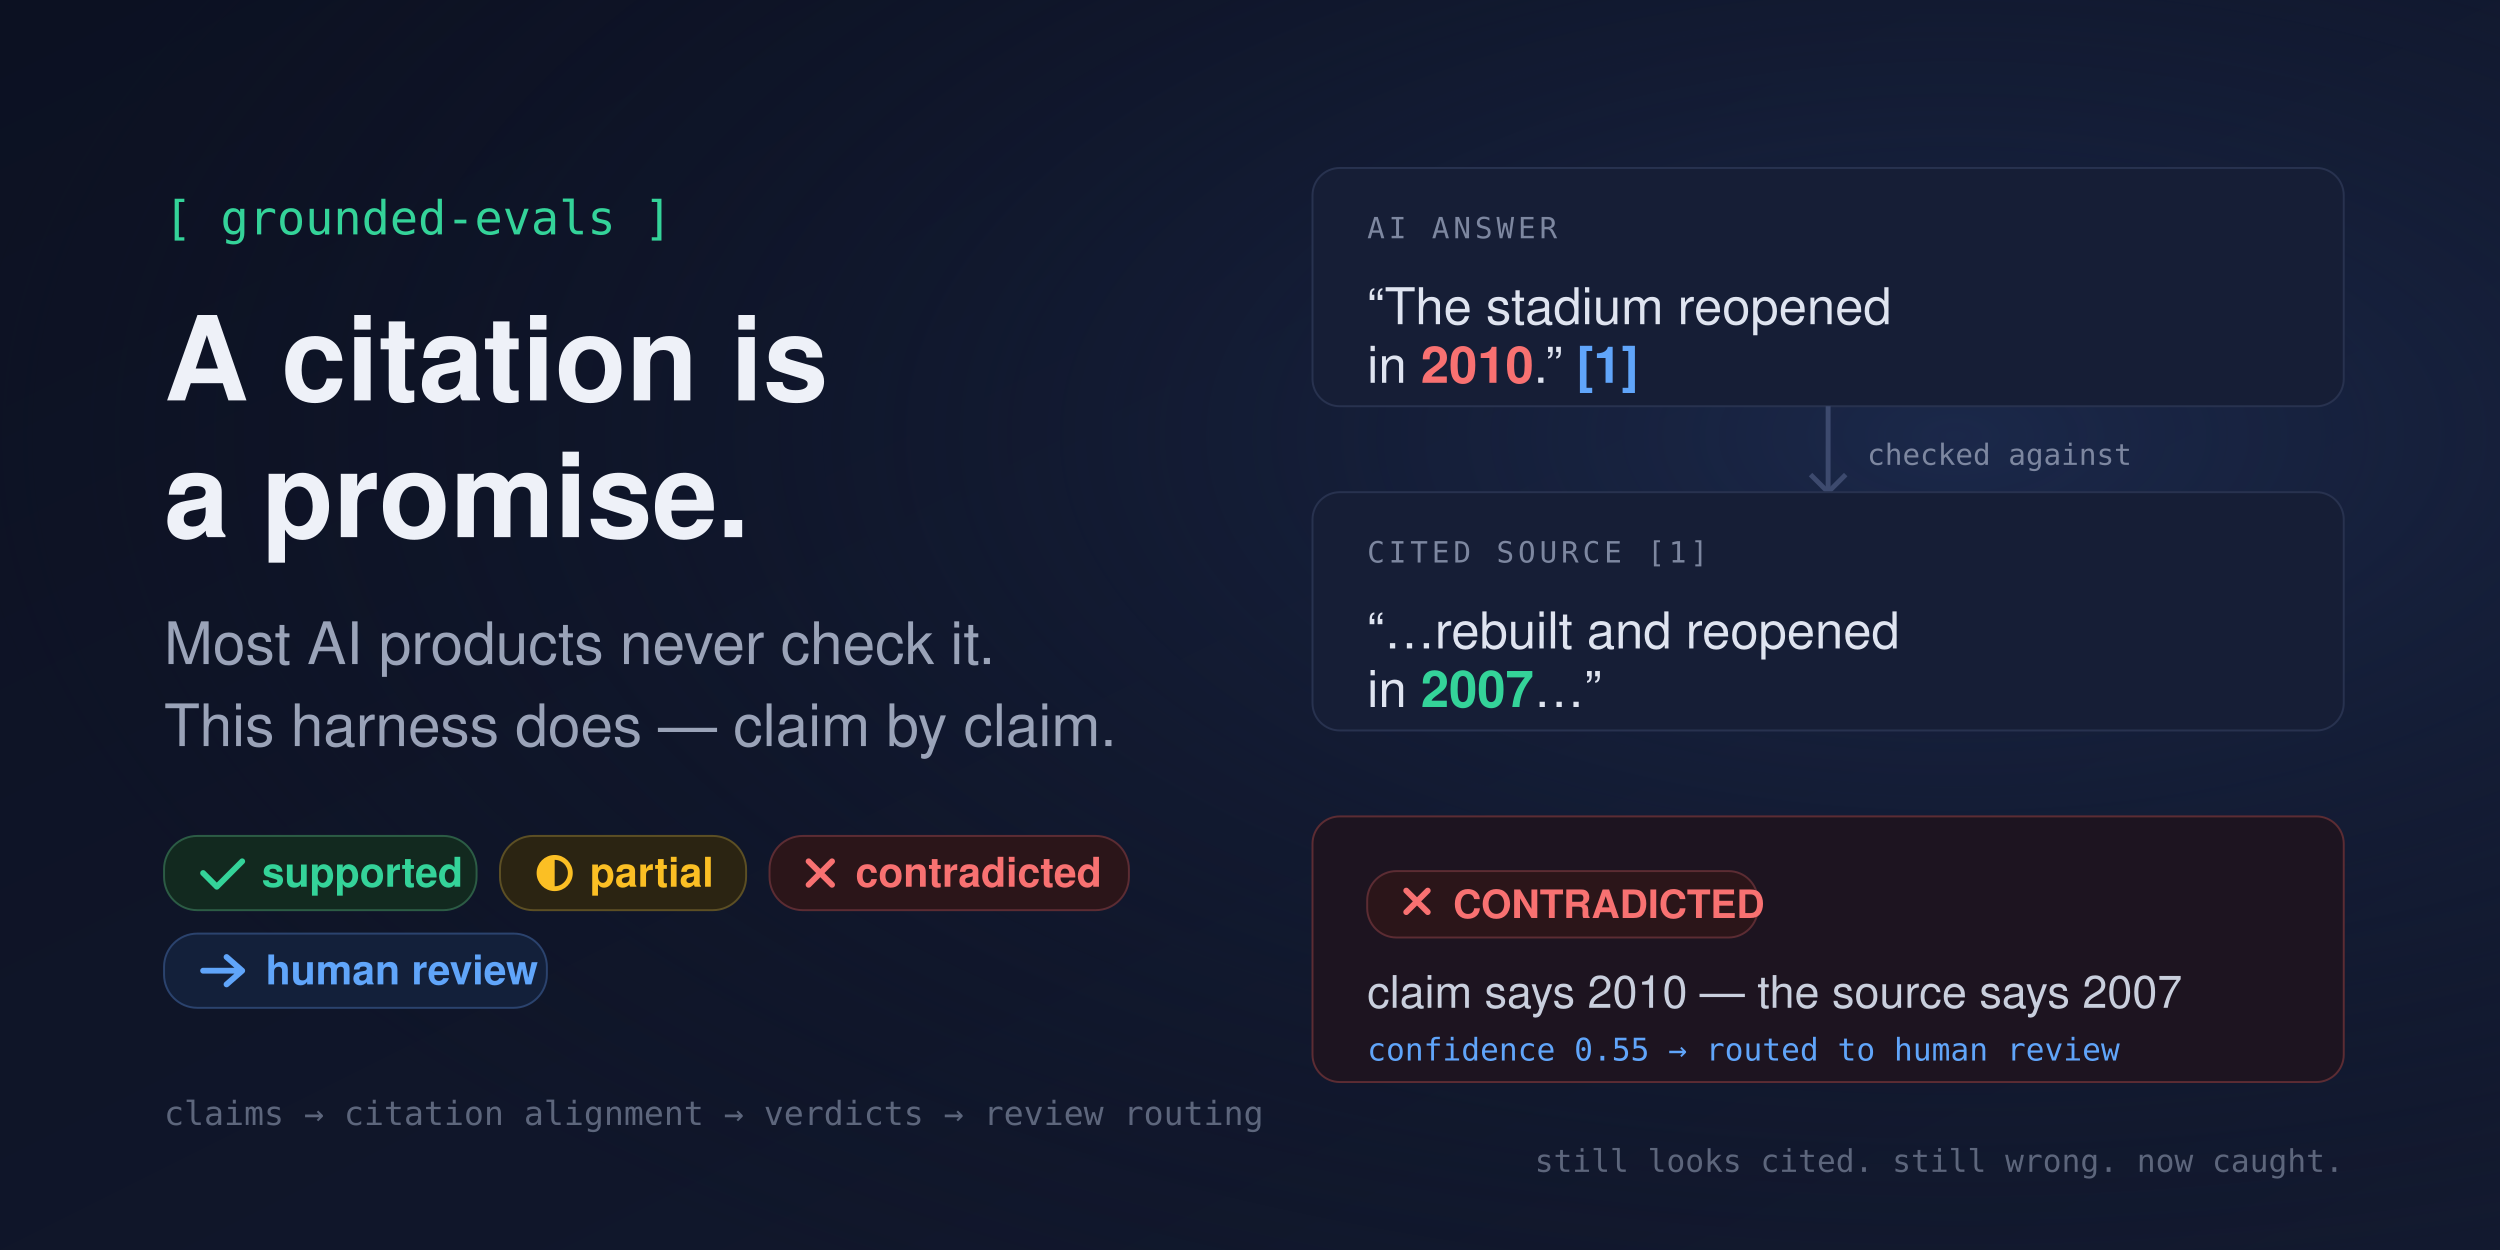
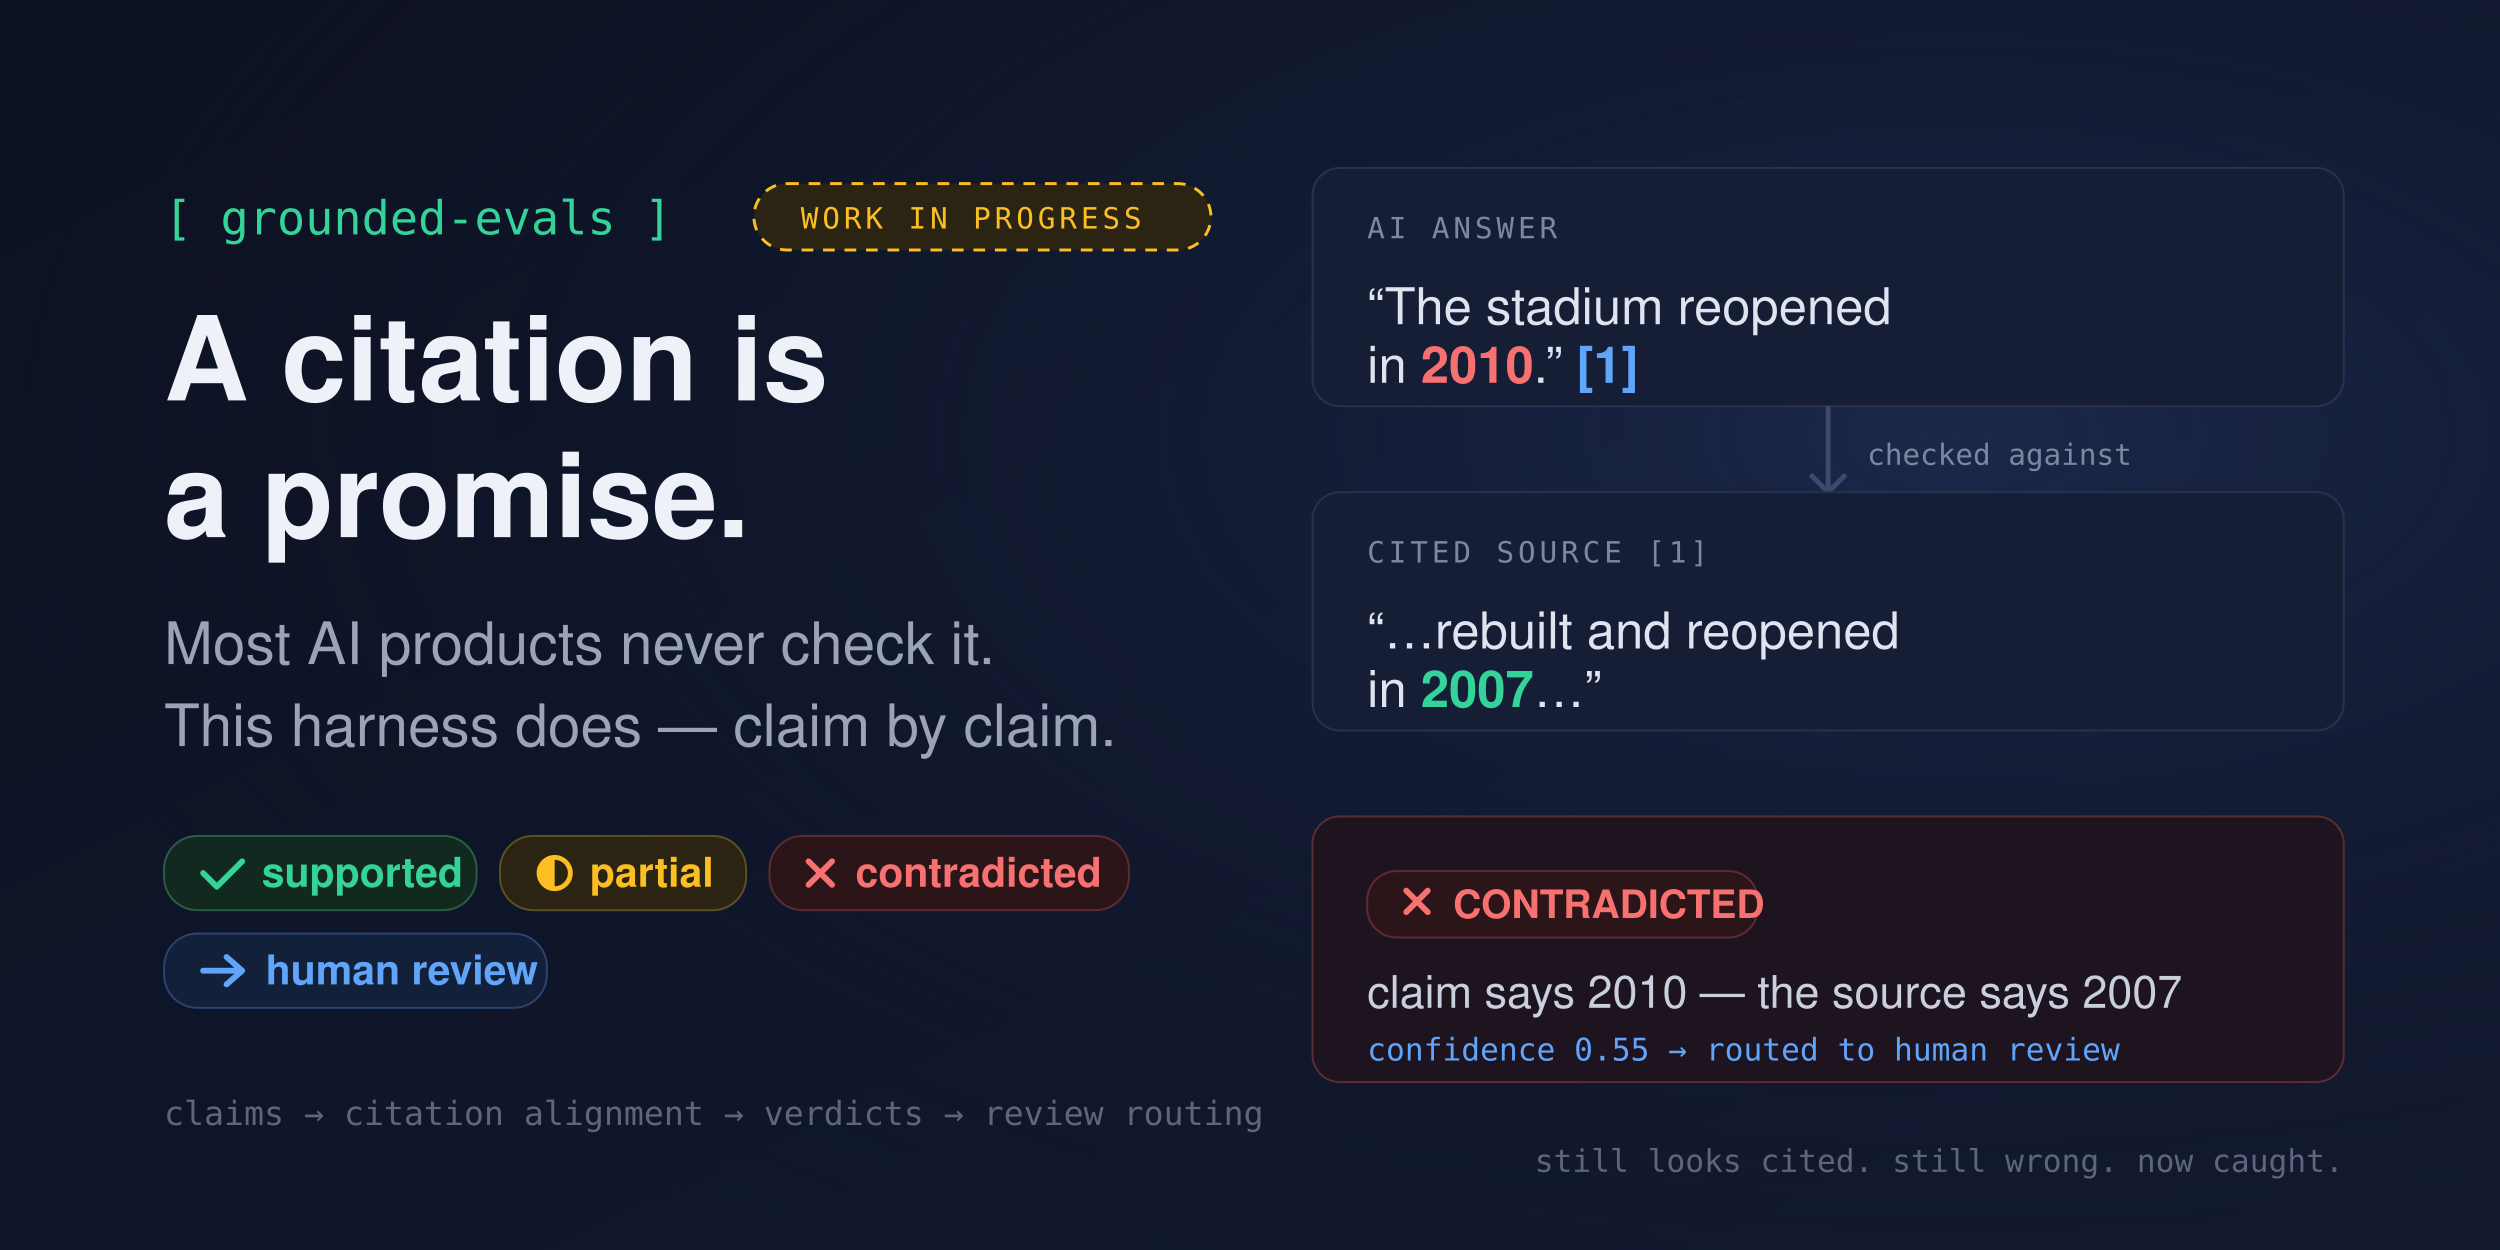
<svg xmlns="http://www.w3.org/2000/svg" width="1280" height="640" viewBox="0 0 1280 640">
  <defs>
    <linearGradient id="bg" x1="0" y1="0" x2="1" y2="1">
      <stop offset="0" stop-color="#0c1122" />
      <stop offset="1" stop-color="#131a30" />
    </linearGradient>
    <radialGradient id="glow" cx="0.78" cy="0.35" r="0.8">
      <stop offset="0" stop-color="#1c2a4d" stop-opacity="0.9" />
      <stop offset="1" stop-color="#0c1122" stop-opacity="0" />
    </radialGradient>
  </defs>
  <rect width="1280" height="640" fill="url(#bg)" />
  <rect width="1280" height="640" fill="url(#glow)" />
  <g font-family="Menlo, SF Mono, Consolas, monospace">
    <text x="84" y="120" font-size="24" fill="#34d399">[ grounded-evals ]</text>
+     <rect x="386" y="94" rx="17" width="234" height="34" fill="#2b2412" stroke="#fbbf24" stroke-width="1.5" stroke-dasharray="6 5" />
+     <text x="410" y="117" font-size="15" letter-spacing="2" fill="#fbbf24">WORK IN PROGRESS</text>
  </g>
  <g font-family="Helvetica Neue, Helvetica, Arial, sans-serif">
    <text x="84" y="205" font-size="60" font-weight="700" fill="#eef1f8">A citation is</text>
    <text x="84" y="275" font-size="60" font-weight="700" fill="#eef1f8">a promise.</text>
    <text x="84" y="340" font-size="30" fill="#9aa3b8">Most AI products never check it.</text>
    <text x="84" y="382" font-size="30" fill="#9aa3b8">This harness does — claim by claim.</text>
  </g>
  <g font-family="Helvetica Neue, Helvetica, Arial, sans-serif" font-size="21" font-weight="600">
    <rect x="84" y="428" rx="17" width="160" height="38" fill="#12291f" stroke="#2c5c45" />
    <path d="M 104 447 l 7 7 l 13 -13" stroke="#34d399" stroke-width="3" fill="none" stroke-linecap="round" stroke-linejoin="round" />
    <text x="134" y="454" fill="#34d399">supported</text>
    <rect x="256" y="428" rx="17" width="126" height="38" fill="#2b2412" stroke="#5c4f24" />
    <circle cx="284" cy="447" r="8" stroke="#fbbf24" stroke-width="2.5" fill="none" />
    <path d="M 284 439 a 8 8 0 0 0 0 16 z" fill="#fbbf24" />
    <text x="302" y="454" fill="#fbbf24">partial</text>
    <rect x="394" y="428" rx="17" width="184" height="38" fill="#2b1519" stroke="#5c2c33" />
    <path d="M 414 441 l 12 12 M 426 441 l -12 12" stroke="#f87171" stroke-width="3" stroke-linecap="round" />
    <text x="438" y="454" fill="#f87171">contradicted</text>
    <rect x="84" y="478" rx="17" width="196" height="38" fill="#13203a" stroke="#2b436e" />
    <path d="M 104 497 h 20 M 116 490 l 8 7 l -8 7" stroke="#60a5fa" stroke-width="3" fill="none" stroke-linecap="round" stroke-linejoin="round" />
    <text x="136" y="504" fill="#60a5fa">human review</text>
  </g>
  <g font-family="Menlo, SF Mono, Consolas, monospace">
    <text x="84" y="576" font-size="17" fill="#5d667c">claims → citation alignment → verdicts → review routing</text>
  </g>
  <g>
    <rect x="672" y="86" rx="14" width="528" height="122" fill="#161e36" stroke="#28324f" />
    <g font-family="Menlo, SF Mono, Consolas, monospace">
      <text x="700" y="122" font-size="15" letter-spacing="2" fill="#7d87a0">AI ANSWER</text>
    </g>
    <g font-family="Helvetica Neue, Helvetica, Arial, sans-serif" font-size="26">
      <text x="700" y="166" fill="#dfe4f0">“The stadium reopened</text>
      <text x="700" y="196" fill="#dfe4f0">in <tspan fill="#f87171" font-weight="700">2010</tspan>.” <tspan fill="#60a5fa" font-weight="600">[1]</tspan>
      </text>
    </g>
  </g>
  <g stroke="#3d4a6e" stroke-width="2.5" fill="none">
    <path d="M 936 208 L 936 252" />
    <path d="M 927 243 L 936 252 L 945 243" />
  </g>
  <g font-family="Menlo, SF Mono, Consolas, monospace">
    <text x="956" y="238" font-size="15" fill="#7d87a0">checked against</text>
  </g>
  <g>
    <rect x="672" y="252" rx="14" width="528" height="122" fill="#161e36" stroke="#28324f" />
    <g font-family="Menlo, SF Mono, Consolas, monospace">
      <text x="700" y="288" font-size="15" letter-spacing="2" fill="#7d87a0">CITED SOURCE [1]</text>
    </g>
    <g font-family="Helvetica Neue, Helvetica, Arial, sans-serif" font-size="26">
      <text x="700" y="332" fill="#dfe4f0">“…rebuilt and reopened</text>
      <text x="700" y="362" fill="#dfe4f0">in <tspan fill="#34d399" font-weight="700">2007</tspan>…”</text>
    </g>
  </g>
  <g>
    <rect x="672" y="418" rx="14" width="528" height="136" fill="#1d1420" stroke="#5c2c33" />
    <rect x="700" y="446" rx="15" width="200" height="34" fill="#2b1519" stroke="#5c2c33" />
    <path d="M 720 456 l 11 11 M 731 456 l -11 11" stroke="#f87171" stroke-width="3" stroke-linecap="round" />
    <g font-family="Helvetica Neue, Helvetica, Arial, sans-serif">
      <text x="744" y="470" font-size="20" font-weight="700" fill="#f87171">CONTRADICTED</text>
      <text x="700" y="516" font-size="23" fill="#c9cfdd">claim says 2010 — the source says 2007</text>
    </g>
    <g font-family="Menlo, SF Mono, Consolas, monospace">
      <text x="700" y="543" font-size="16" fill="#60a5fa">confidence 0.55 → routed to human review</text>
    </g>
  </g>
  <g font-family="Menlo, SF Mono, Consolas, monospace">
    <text x="1200" y="600" font-size="16" fill="#5d667c" text-anchor="end">still looks cited. still wrong. now caught.</text>
  </g>
</svg>
